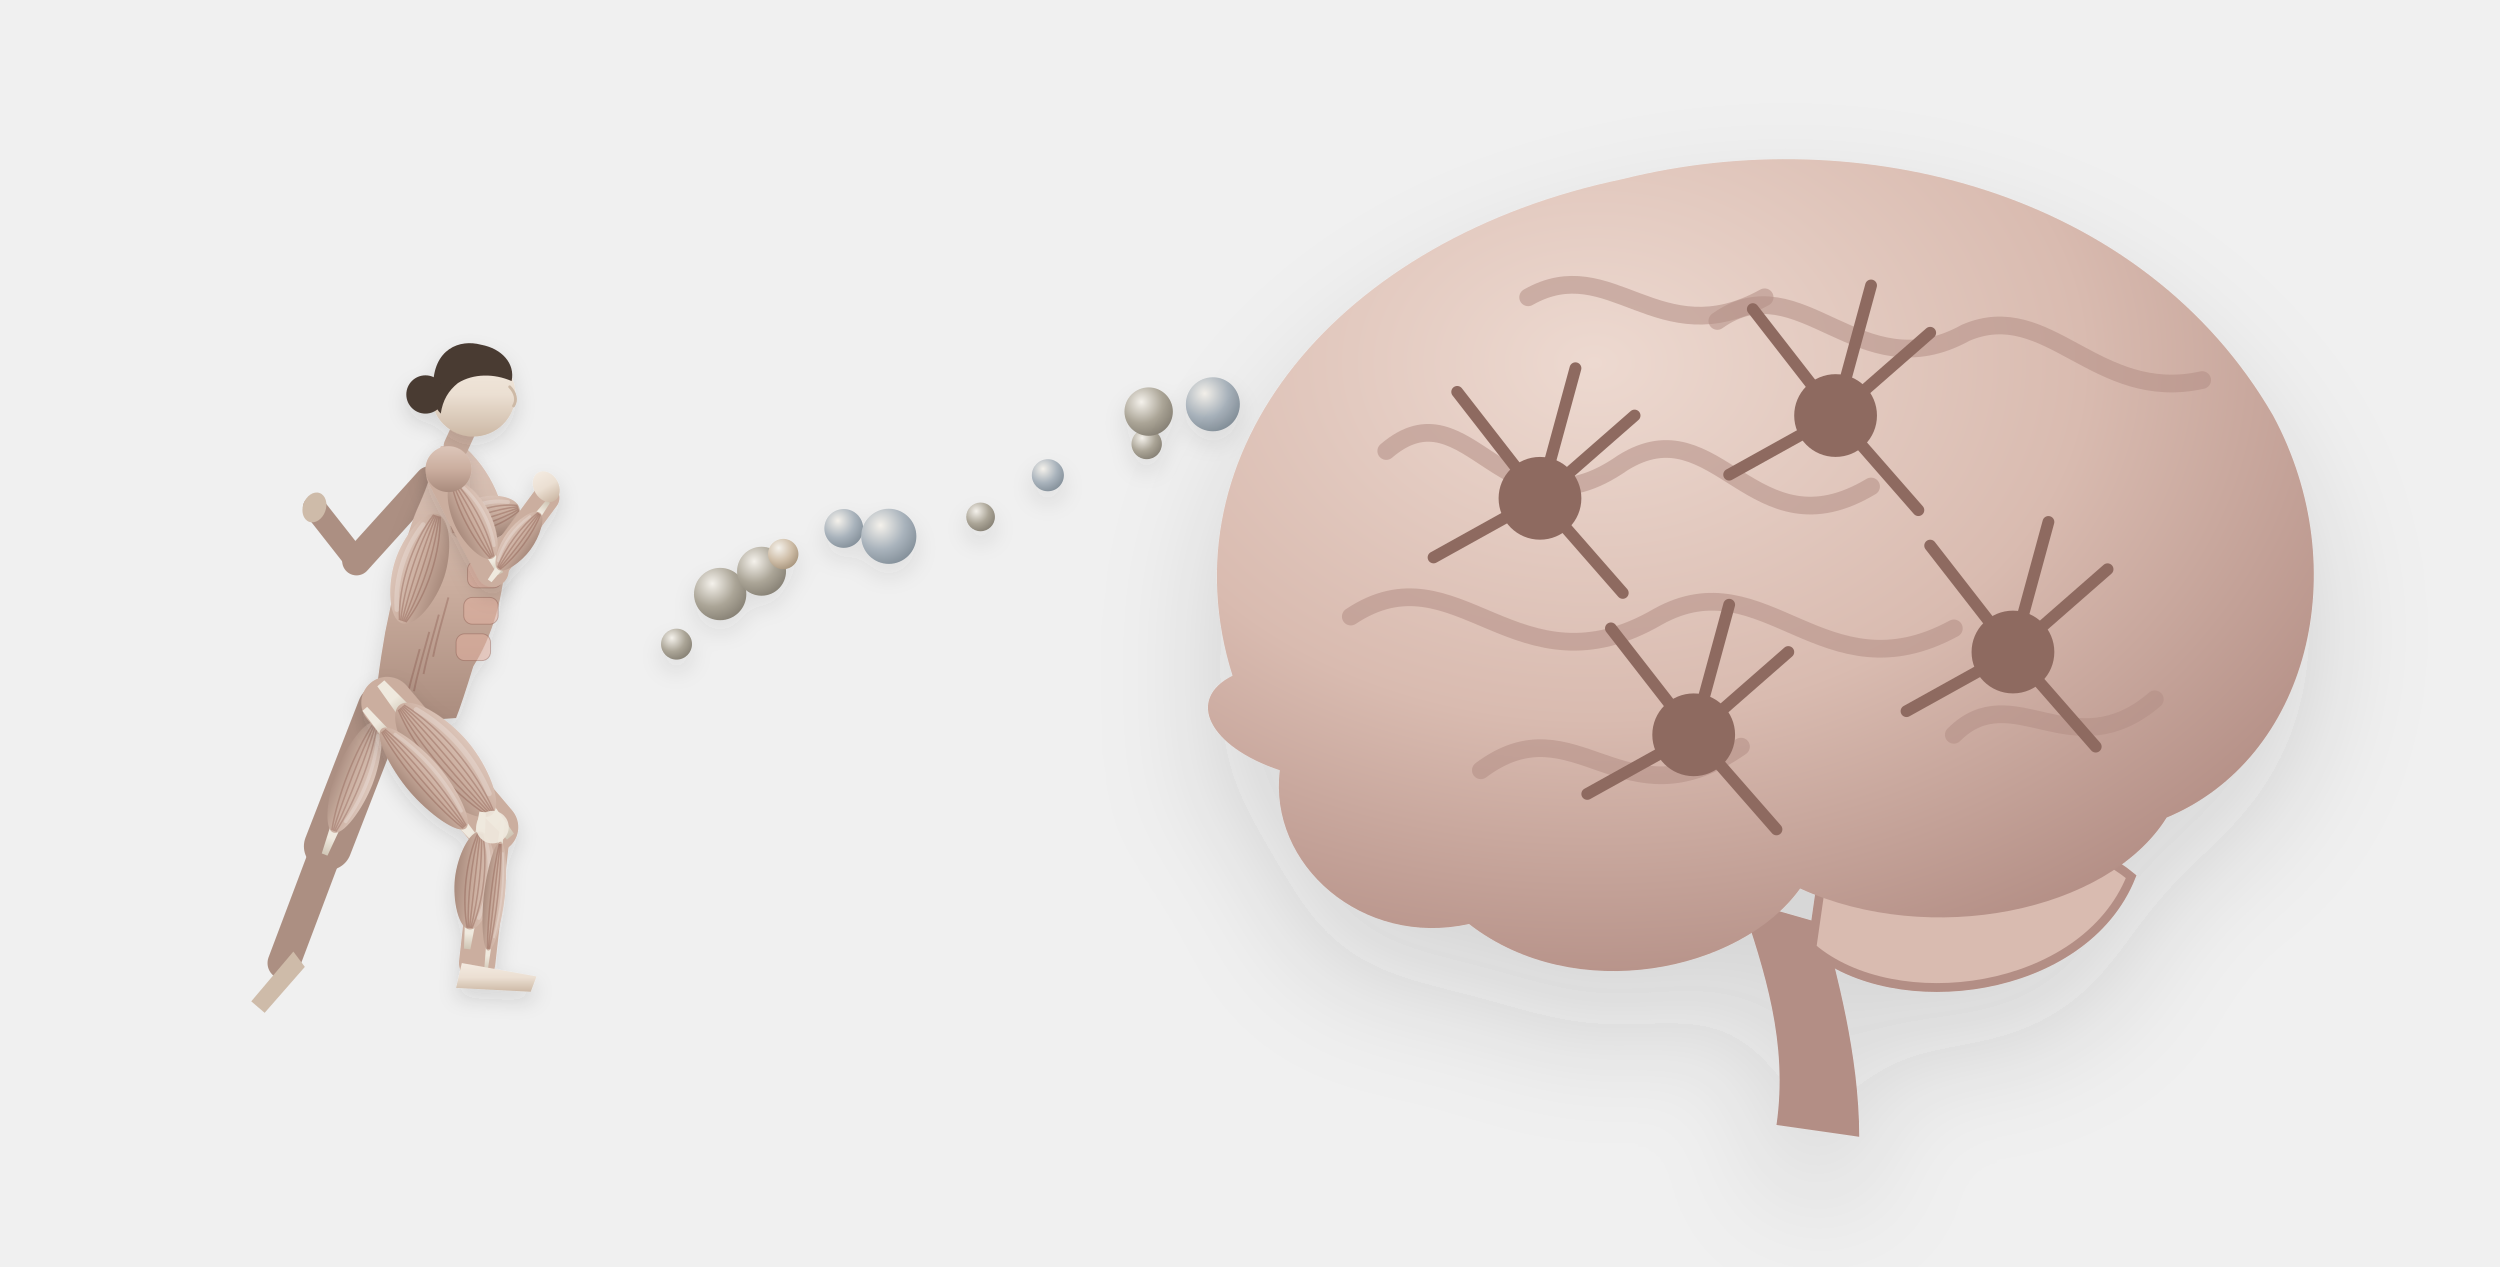
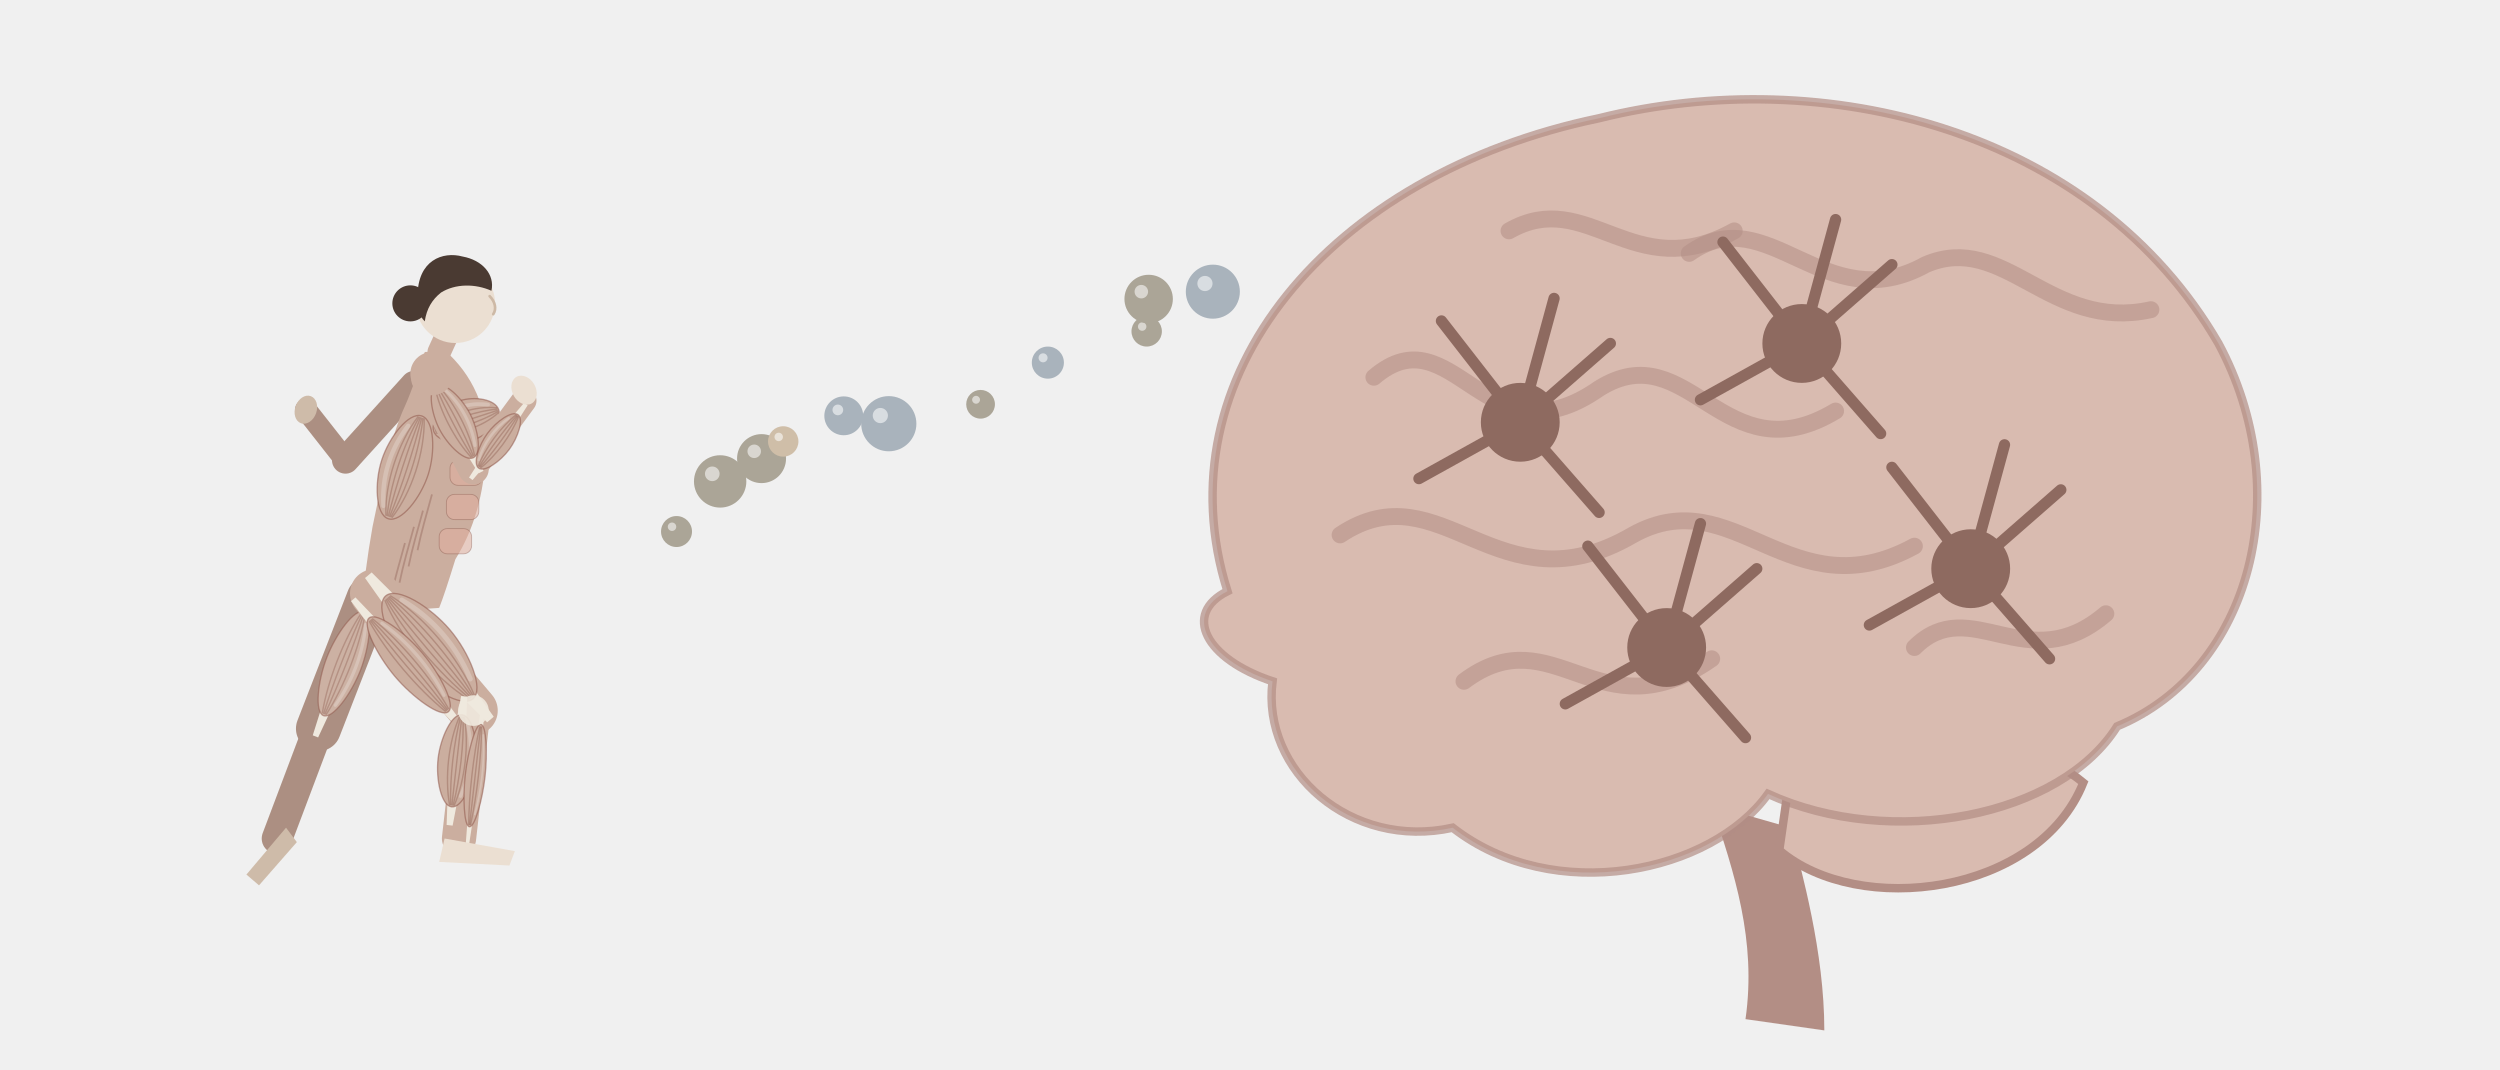
- <svg xmlns="http://www.w3.org/2000/svg" viewBox="0 0 888 450" width="888" height="450">
+ <svg xmlns="http://www.w3.org/2000/svg" viewBox="0 0 888 380" width="888" height="380">
  <defs>
    <linearGradient id="gMuscle" x1="0" y1="0" x2="0" y2="1">
      <stop offset="0" stop-color="#E0AE9F" />
      <stop offset="0.5" stop-color="#B9776A" />
      <stop offset="1" stop-color="#8A4F43" />
    </linearGradient>
    <linearGradient id="gMuted" x1="0" y1="0" x2="0" y2="1">
      <stop offset="0" stop-color="#DCC5B9" />
      <stop offset="0.5" stop-color="#CBAE9F" />
      <stop offset="1" stop-color="#A98B7D" />
    </linearGradient>
    <linearGradient id="gTendon" x1="0" y1="0" x2="1" y2="0">
      <stop offset="0" stop-color="#EFE9DE" />
      <stop offset="0.5" stop-color="#EFE9DE" />
      <stop offset="1" stop-color="#CFC5B4" />
    </linearGradient>
    <linearGradient id="gVessel" x1="0" y1="0" x2="0" y2="1">
      <stop offset="0" stop-color="#DEA69E" />
      <stop offset="0.5" stop-color="#C4807A" />
      <stop offset="1" stop-color="#95574F" />
    </linearGradient>
    <linearGradient id="gSkin" x1="0" y1="0" x2="0" y2="1">
      <stop offset="0" stop-color="#F3EAE0" />
      <stop offset="0.5" stop-color="#EBDFD2" />
      <stop offset="1" stop-color="#CDB9A6" />
    </linearGradient>
    <radialGradient id="gFat" cx="0.35" cy="0.3" r="0.8">
      <stop offset="0" stop-color="#F7EEDA" />
      <stop offset="0.55" stop-color="#EBDCBB" />
      <stop offset="1" stop-color="#CDB48A" />
    </radialGradient>
    <radialGradient id="gLiver" cx="0.3" cy="0.25" r="0.8">
      <stop offset="0" stop-color="#BC8575" />
      <stop offset="0.55" stop-color="#9B6557" />
      <stop offset="1" stop-color="#6E4036" />
    </radialGradient>
    <radialGradient id="gBrain" cx="0.35" cy="0.25" r="0.8">
      <stop offset="0" stop-color="#EDD9D0" />
      <stop offset="0.55" stop-color="#D9BBB0" />
      <stop offset="1" stop-color="#B38E85" />
    </radialGradient>
    <radialGradient id="gLumen" cx="0.5" cy="0.5" r="0.8">
      <stop offset="0" stop-color="#E9C8C0" />
      <stop offset="0.55" stop-color="#95574F" />
      <stop offset="1" stop-color="#95574F" />
    </radialGradient>
    <radialGradient id="gRbc" cx="0.4" cy="0.4" r="0.8">
      <stop offset="0" stop-color="#D27B72" />
      <stop offset="0.55" stop-color="#B2534B" />
      <stop offset="1" stop-color="#B2534B" />
    </radialGradient>
    <radialGradient id="gMito" cx="0.35" cy="0.3" r="0.8">
      <stop offset="0" stop-color="#E8CFBF" />
      <stop offset="0.55" stop-color="#CDA893" />
      <stop offset="1" stop-color="#8E5A4C" />
    </radialGradient>
    <radialGradient id="gMol1" cx="0.35" cy="0.3" r="0.8">
      <stop offset="0" stop-color="#F4F1EB" />
      <stop offset="0.55" stop-color="#A9B3BC" />
      <stop offset="1" stop-color="#7F8B95" />
    </radialGradient>
    <radialGradient id="gMol2" cx="0.35" cy="0.3" r="0.8">
      <stop offset="0" stop-color="#F4F1EB" />
      <stop offset="0.55" stop-color="#ABA597" />
      <stop offset="1" stop-color="#827C70" />
    </radialGradient>
    <radialGradient id="gMol3" cx="0.35" cy="0.3" r="0.8">
      <stop offset="0" stop-color="#F4F1EB" />
      <stop offset="0.55" stop-color="#CFBEA8" />
      <stop offset="1" stop-color="#A28F77" />
    </radialGradient>
    <radialGradient id="gSat" cx="0.35" cy="0.3" r="0.8">
      <stop offset="0" stop-color="#D8CFE0" />
      <stop offset="0.55" stop-color="#9C8FA8" />
      <stop offset="1" stop-color="#6F6380" />
    </radialGradient>
    <filter id="shadow" x="-20%" y="-20%" width="140%" height="160%">
      <feDropShadow dx="0" dy="10" stdDeviation="10" flood-color="#362D28" flood-opacity="0.14" />
    </filter>
    <filter id="soft" x="-20%" y="-20%" width="140%" height="160%">
      <feDropShadow dx="0" dy="4" stdDeviation="4" flood-color="#362D28" flood-opacity="0.10" />
    </filter>
  </defs>
-   <g filter="url(#soft)">
-     <circle cx="240.3" cy="228.8" r="5.5" fill="url(#gMol2)" />
-     <circle cx="255.8" cy="211.0" r="9.3" fill="url(#gMol2)" />
-     <circle cx="270.5" cy="202.9" r="8.7" fill="url(#gMol2)" />
-     <circle cx="278.2" cy="196.8" r="5.4" fill="url(#gMol3)" />
-     <circle cx="299.7" cy="187.7" r="6.9" fill="url(#gMol1)" />
-     <circle cx="315.7" cy="190.5" r="9.8" fill="url(#gMol1)" />
-     <circle cx="348.3" cy="183.6" r="5.1" fill="url(#gMol2)" />
-     <circle cx="372.2" cy="168.8" r="5.7" fill="url(#gMol1)" />
-     <circle cx="407.3" cy="157.7" r="5.4" fill="url(#gMol2)" />
-     <circle cx="408.0" cy="146.2" r="8.6" fill="url(#gMol2)" />
-     <circle cx="430.8" cy="143.6" r="9.6" fill="url(#gMol1)" />
-     <circle cx="470.7" cy="157.6" r="5.4" fill="url(#gMol2)" />
+   <g>
+     <circle cx="240.3" cy="188.8" r="5.5" fill="#ABA597" />
+     <circle cx="238.7" cy="187.1" r="1.5" fill="#fff" opacity="0.55" />
+     <circle cx="255.8" cy="171.0" r="9.3" fill="#ABA597" />
+     <circle cx="253.0" cy="168.3" r="2.6" fill="#fff" opacity="0.55" />
+     <circle cx="270.5" cy="162.9" r="8.7" fill="#ABA597" />
+     <circle cx="267.9" cy="160.3" r="2.4" fill="#fff" opacity="0.55" />
+     <circle cx="278.2" cy="156.8" r="5.4" fill="#CFBEA8" />
+     <circle cx="276.6" cy="155.2" r="1.5" fill="#fff" opacity="0.55" />
+     <circle cx="299.7" cy="147.7" r="6.9" fill="#A9B3BC" />
+     <circle cx="297.6" cy="145.6" r="1.9" fill="#fff" opacity="0.55" />
+     <circle cx="315.7" cy="150.5" r="9.8" fill="#A9B3BC" />
+     <circle cx="312.7" cy="147.6" r="2.7" fill="#fff" opacity="0.55" />
+     <circle cx="348.3" cy="143.6" r="5.1" fill="#ABA597" />
+     <circle cx="346.7" cy="142.0" r="1.4" fill="#fff" opacity="0.55" />
+     <circle cx="372.2" cy="128.8" r="5.7" fill="#A9B3BC" />
+     <circle cx="370.5" cy="127.1" r="1.6" fill="#fff" opacity="0.55" />
+     <circle cx="407.3" cy="117.7" r="5.4" fill="#ABA597" />
+     <circle cx="405.7" cy="116.0" r="1.5" fill="#fff" opacity="0.55" />
+     <circle cx="408.0" cy="106.2" r="8.6" fill="#ABA597" />
+     <circle cx="405.4" cy="103.6" r="2.4" fill="#fff" opacity="0.55" />
+     <circle cx="430.8" cy="103.6" r="9.6" fill="#A9B3BC" />
+     <circle cx="428.0" cy="100.7" r="2.7" fill="#fff" opacity="0.55" />
+     <circle cx="470.7" cy="117.6" r="5.4" fill="#ABA597" />
+     <circle cx="469.1" cy="116.0" r="1.5" fill="#fff" opacity="0.55" />
  </g>
-   <g transform="translate(60 100) rotate(0) scale(0.34)">
+   <g transform="translate(60 70) rotate(0) scale(0.32)">
    <g>
      <g opacity="0.95">
        <line x1="272" y1="208" x2="196" y2="292" stroke="#A98B7D" stroke-width="30" stroke-linecap="round" />
        <line x1="196" y1="292" x2="152" y2="236" stroke="#A98B7D" stroke-width="24" stroke-linecap="round" />
        <line x1="222" y1="446" x2="166" y2="590" stroke="#A98B7D" stroke-width="50" stroke-linecap="round" />
        <line x1="166" y1="590" x2="120" y2="712" stroke="#A98B7D" stroke-width="34" stroke-linecap="round" />
        <path d="M130,700 L86,752 L100,764 L142,716 Z" fill="#CDB9A6" />
        <ellipse cx="152" cy="236" rx="12" ry="16" fill="#CDB9A6" transform="rotate(20 152 236)" />
        <g transform="translate(0 0) rotate(0) scale(1)">
          <g transform="translate(194 518) rotate(111.2505) scale(1)">
            <g>
-               <path d="M-49.802,-5.6 L-86.523,-3.2 L-86.523,3.2 L-49.802,5.6 Z" fill="url(#gTendon)" />
-               <path d="M49.802,-5.6 L86.523,-3.2 L86.523,3.2 L49.802,5.6 Z" fill="url(#gTendon)" />
-               <path d="M-61.802,0 C-61.802,-11 -27.811,-20 0,-20 C27.811,-20 61.802,-11 61.802,0 C61.802,11 27.811,20 0,20 C-27.811,20 -61.802,11 -61.802,0 Z" fill="url(#gMuted)" />
+               <path d="M-49.802,-5.6 L-86.523,-3.2 L-86.523,3.2 L-49.802,5.6 Z" fill="#EFE9DE" />
+               <path d="M49.802,-5.6 L86.523,-3.2 L86.523,3.2 L49.802,5.6 Z" fill="#EFE9DE" />
+               <path d="M-61.802,0 C-61.802,-11 -27.811,-20 0,-20 C27.811,-20 61.802,-11 61.802,0 C61.802,11 27.811,20 0,20 C-27.811,20 -61.802,11 -61.802,0 Z" fill="#CBAE9F" stroke="#8A4F43" stroke-opacity="0.5" stroke-width="1.5" />
              <path d="M-49.442,-7 C-18.541,-16 15.451,-16 46.352,-8" fill="none" stroke="#fff" stroke-opacity="0.22" stroke-width="3.6" stroke-linecap="round" />
              <path d="M-59.33,-2.2 C-24.721,-9.8 23.979,-9.8 59.948,-2.2" fill="none" stroke="#7A4539" stroke-opacity="0.32" stroke-width="1.6" />
              <path d="M-59.33,-0.7 C-24.721,-3.3 23.979,-3.3 59.948,-0.7" fill="none" stroke="#7A4539" stroke-opacity="0.32" stroke-width="1.6" />
              <path d="M-59.33,0.7 C-24.721,3.3 23.979,3.3 59.948,0.7" fill="none" stroke="#7A4539" stroke-opacity="0.32" stroke-width="1.6" />
              <path d="M-59.33,2.2 C-24.721,9.8 23.979,9.8 59.948,2.2" fill="none" stroke="#7A4539" stroke-opacity="0.32" stroke-width="1.6" />
            </g>
          </g>
        </g>
      </g>
-       <g filter="url(#shadow)">
-         <path d="M306,170 C336,196 356,236 352,282 C350,330 338,370 318,402 C310,428 304,446 300,456 L214,462 C216,430 220,400 226,366 C236,318 246,266 262,232 C270,214 278,190 284,172 Z" fill="url(#gMuted)" />
+       <g>
+         <path d="M306,170 C336,196 356,236 352,282 C350,330 338,370 318,402 C310,428 304,446 300,456 L214,462 C216,430 220,400 226,366 C236,318 246,266 262,232 C270,214 278,190 284,172 Z" fill="#CBAE9F" />
        <g transform="translate(330 248) rotate(-18) scale(1)">
          <g>
-             <path d="M-38,0 C-38,-12.65 -17.1,-23 0,-23 C17.1,-23 38,-12.65 38,0 C38,12.65 17.1,23 0,23 C-17.1,23 -38,12.65 -38,0 Z" fill="url(#gMuted)" />
+             <path d="M-38,0 C-38,-12.65 -17.1,-23 0,-23 C17.1,-23 38,-12.65 38,0 C38,12.65 17.1,23 0,23 C-17.1,23 -38,12.65 -38,0 Z" fill="#CBAE9F" stroke="#8A4F43" stroke-opacity="0.5" stroke-width="1.5" />
            <path d="M-30.4,-8.05 C-11.4,-18.4 9.5,-18.4 28.5,-9.2" fill="none" stroke="#fff" stroke-opacity="0.22" stroke-width="4.14" stroke-linecap="round" />
            <path d="M-36.48,-2.8 C-15.2,-12.6 14.744,-12.6 36.86,-2.8" fill="none" stroke="#7A4539" stroke-opacity="0.32" stroke-width="1.6" />
            <path d="M-36.48,-1.4 C-15.2,-6.3 14.744,-6.3 36.86,-1.4" fill="none" stroke="#7A4539" stroke-opacity="0.32" stroke-width="1.6" />
            <path d="M-36.48,0.0 C-15.2,0.0 14.744,0.0 36.86,0.0" fill="none" stroke="#7A4539" stroke-opacity="0.32" stroke-width="1.6" />
            <path d="M-36.48,1.4 C-15.2,6.3 14.744,6.3 36.86,1.4" fill="none" stroke="#7A4539" stroke-opacity="0.32" stroke-width="1.6" />
            <path d="M-36.48,2.8 C-15.2,12.6 14.744,12.6 36.86,2.8" fill="none" stroke="#7A4539" stroke-opacity="0.32" stroke-width="1.6" />
          </g>
        </g>
        <g transform="translate(262 300) rotate(-72) scale(1)">
          <g>
-             <path d="M-60,0 C-60,-14.85 -27,-27 0,-27 C27,-27 60,-14.85 60,0 C60,14.85 27,27 0,27 C-27,27 -60,14.85 -60,0 Z" fill="url(#gMuted)" />
+             <path d="M-60,0 C-60,-14.85 -27,-27 0,-27 C27,-27 60,-14.85 60,0 C60,14.85 27,27 0,27 C-27,27 -60,14.85 -60,0 Z" fill="#CBAE9F" stroke="#8A4F43" stroke-opacity="0.5" stroke-width="1.5" />
            <path d="M-48,-9.45 C-18,-21.6 15,-21.6 45,-10.8" fill="none" stroke="#fff" stroke-opacity="0.22" stroke-width="4.86" stroke-linecap="round" />
            <path d="M-57.6,-3.5 C-24,-15.8 23.28,-15.8 58.2,-3.5" fill="none" stroke="#7A4539" stroke-opacity="0.32" stroke-width="1.6" />
            <path d="M-57.6,-2.1 C-24,-9.5 23.28,-9.5 58.2,-2.1" fill="none" stroke="#7A4539" stroke-opacity="0.32" stroke-width="1.6" />
            <path d="M-57.6,-0.7 C-24,-3.2 23.28,-3.2 58.2,-0.7" fill="none" stroke="#7A4539" stroke-opacity="0.32" stroke-width="1.6" />
            <path d="M-57.6,0.7 C-24,3.2 23.28,3.2 58.2,0.7" fill="none" stroke="#7A4539" stroke-opacity="0.32" stroke-width="1.6" />
            <path d="M-57.6,2.1 C-24,9.5 23.28,9.5 58.2,2.1" fill="none" stroke="#7A4539" stroke-opacity="0.32" stroke-width="1.6" />
            <path d="M-57.6,3.5 C-24,15.8 23.28,15.8 58.2,3.5" fill="none" stroke="#7A4539" stroke-opacity="0.32" stroke-width="1.6" />
          </g>
        </g>
        <rect x="312" y="292" width="36" height="28" rx="9" fill="#E0AE9F" opacity="0.55" />
        <rect x="312" y="292" width="36" height="28" rx="9" fill="none" stroke="#7A4539" stroke-opacity="0.35" />
        <rect x="308" y="330" width="36" height="28" rx="9" fill="#E0AE9F" opacity="0.55" />
        <rect x="308" y="330" width="36" height="28" rx="9" fill="none" stroke="#7A4539" stroke-opacity="0.35" />
        <rect x="300" y="368" width="36" height="28" rx="9" fill="#E0AE9F" opacity="0.55" />
        <rect x="300" y="368" width="36" height="28" rx="9" fill="none" stroke="#7A4539" stroke-opacity="0.35" />
        <path d="M292,330 C286,352 280,372 276,392" fill="none" stroke="#7A4539" stroke-opacity="0.3" stroke-width="2" />
        <path d="M282,348 C276,370 270,390 266,410" fill="none" stroke="#7A4539" stroke-opacity="0.3" stroke-width="2" />
        <path d="M272,366 C266,388 260,408 256,428" fill="none" stroke="#7A4539" stroke-opacity="0.3" stroke-width="2" />
        <path d="M262,384 C256,406 250,426 246,446" fill="none" stroke="#7A4539" stroke-opacity="0.3" stroke-width="2" />
      </g>
      <line x1="300" y1="172" x2="310" y2="150" stroke="#CBAE9F" stroke-width="26" stroke-linecap="round" />
-       <g filter="url(#shadow)">
-         <circle cx="318" cy="118" r="44" fill="url(#gSkin)" />
+       <g>
+         <circle cx="318" cy="118" r="44" fill="#EBDFD2" />
        <path d="M276,110 C276,70 304,60 326,66 C348,70 362,86 358,104 C340,96 318,96 302,106 C292,114 286,124 284,138 C278,132 274,122 276,110 Z" fill="#4A3A32" />
        <circle cx="268" cy="118" r="20" fill="#4A3A32" />
        <path d="M356,110 C362,116 364,124 360,130" fill="none" stroke="#CDB9A6" stroke-width="3" stroke-linecap="round" />
      </g>
-       <g filter="url(#shadow)">
+       <g>
        <line x1="228" y1="440" x2="338" y2="570" stroke="#CBAE9F" stroke-width="54" stroke-linecap="round" />
        <line x1="338" y1="570" x2="322" y2="712" stroke="#CBAE9F" stroke-width="38" stroke-linecap="round" />
        <g transform="translate(289.1071 499.8325) rotate(49.76364) scale(1)">
          <g>
-             <path d="M-62.929,-8.4 L-104.901,-4.8 L-104.901,4.8 L-62.929,8.4 Z" fill="url(#gTendon)" />
-             <path d="M62.929,-8.4 L104.901,-4.8 L104.901,4.8 L62.929,8.4 Z" fill="url(#gTendon)" />
-             <path d="M-74.929,0 C-74.929,-16.5 -33.718,-30 0,-30 C33.718,-30 74.929,-16.5 74.929,0 C74.929,16.5 33.718,30 0,30 C-33.718,30 -74.929,16.5 -74.929,0 Z" fill="url(#gMuted)" />
+             <path d="M-62.929,-8.4 L-104.901,-4.8 L-104.901,4.8 L-62.929,8.4 Z" fill="#EFE9DE" />
+             <path d="M62.929,-8.4 L104.901,-4.8 L104.901,4.8 L62.929,8.4 Z" fill="#EFE9DE" />
+             <path d="M-74.929,0 C-74.929,-16.5 -33.718,-30 0,-30 C33.718,-30 74.929,-16.5 74.929,0 C74.929,16.5 33.718,30 0,30 C-33.718,30 -74.929,16.5 -74.929,0 Z" fill="#CBAE9F" stroke="#8A4F43" stroke-opacity="0.5" stroke-width="1.5" />
            <path d="M-59.943,-10.5 C-22.479,-24 18.732,-24 56.197,-12" fill="none" stroke="#fff" stroke-opacity="0.22" stroke-width="5.4" stroke-linecap="round" />
            <path d="M-71.932,-3.9 C-29.972,-17.6 29.073,-17.6 72.681,-3.9" fill="none" stroke="#7A4539" stroke-opacity="0.32" stroke-width="1.6" />
            <path d="M-71.932,-2.3 C-29.972,-10.5 29.073,-10.5 72.681,-2.3" fill="none" stroke="#7A4539" stroke-opacity="0.32" stroke-width="1.6" />
            <path d="M-71.932,-0.8 C-29.972,-3.5 29.073,-3.5 72.681,-0.8" fill="none" stroke="#7A4539" stroke-opacity="0.32" stroke-width="1.6" />
            <path d="M-71.932,0.8 C-29.972,3.5 29.073,3.5 72.681,0.8" fill="none" stroke="#7A4539" stroke-opacity="0.32" stroke-width="1.6" />
            <path d="M-71.932,2.3 C-29.972,10.5 29.073,10.5 72.681,2.3" fill="none" stroke="#7A4539" stroke-opacity="0.32" stroke-width="1.6" />
            <path d="M-71.932,3.9 C-29.972,17.6 29.073,17.6 72.681,3.9" fill="none" stroke="#7A4539" stroke-opacity="0.32" stroke-width="1.6" />
          </g>
        </g>
        <g transform="translate(266.2055 519.2107) rotate(49.76364) scale(1)">
          <g>
-             <path d="M-56.118,-5.6 L-95.365,-3.2 L-95.365,3.2 L-56.118,5.6 Z" fill="url(#gTendon)" />
-             <path d="M56.118,-5.6 L95.365,-3.2 L95.365,3.2 L56.118,5.6 Z" fill="url(#gTendon)" />
-             <path d="M-68.118,0 C-68.118,-11 -30.653,-20 0,-20 C30.653,-20 68.118,-11 68.118,0 C68.118,11 30.653,20 0,20 C-30.653,20 -68.118,11 -68.118,0 Z" fill="url(#gMuted)" />
+             <path d="M-56.118,-5.6 L-95.365,-3.2 L-95.365,3.2 L-56.118,5.6 Z" fill="#EFE9DE" />
+             <path d="M56.118,-5.6 L95.365,-3.2 L95.365,3.2 L56.118,5.6 Z" fill="#EFE9DE" />
+             <path d="M-68.118,0 C-68.118,-11 -30.653,-20 0,-20 C30.653,-20 68.118,-11 68.118,0 C68.118,11 30.653,20 0,20 C-30.653,20 -68.118,11 -68.118,0 Z" fill="#CBAE9F" stroke="#8A4F43" stroke-opacity="0.5" stroke-width="1.5" />
            <path d="M-54.494,-7 C-20.435,-16 17.029,-16 51.088,-8" fill="none" stroke="#fff" stroke-opacity="0.22" stroke-width="3.6" stroke-linecap="round" />
            <path d="M-65.393,-2.2 C-27.247,-9.8 26.43,-9.8 66.074,-2.2" fill="none" stroke="#7A4539" stroke-opacity="0.32" stroke-width="1.6" />
            <path d="M-65.393,-0.7 C-27.247,-3.3 26.43,-3.3 66.074,-0.7" fill="none" stroke="#7A4539" stroke-opacity="0.32" stroke-width="1.6" />
            <path d="M-65.393,0.7 C-27.247,3.3 26.43,3.3 66.074,0.7" fill="none" stroke="#7A4539" stroke-opacity="0.32" stroke-width="1.6" />
            <path d="M-65.393,2.2 C-27.247,9.8 26.43,9.8 66.074,2.2" fill="none" stroke="#7A4539" stroke-opacity="0.32" stroke-width="1.6" />
          </g>
        </g>
        <g transform="translate(319.643 625.7444) rotate(96.42875) scale(1)">
          <g>
-             <path d="M-39.443,-5.88 L-72.021,-3.36 L-72.021,3.36 L-39.443,5.88 Z" fill="url(#gTendon)" />
-             <path d="M39.443,-5.88 L72.021,-3.36 L72.021,3.36 L39.443,5.88 Z" fill="url(#gTendon)" />
-             <path d="M-51.443,0 C-51.443,-11.55 -23.15,-21 0,-21 C23.15,-21 51.443,-11.55 51.443,0 C51.443,11.55 23.15,21 0,21 C-23.15,21 -51.443,11.55 -51.443,0 Z" fill="url(#gMuted)" />
+             <path d="M-39.443,-5.88 L-72.021,-3.36 L-72.021,3.36 L-39.443,5.88 Z" fill="#EFE9DE" />
+             <path d="M39.443,-5.88 L72.021,-3.36 L72.021,3.36 L39.443,5.88 Z" fill="#EFE9DE" />
+             <path d="M-51.443,0 C-51.443,-11.55 -23.15,-21 0,-21 C23.15,-21 51.443,-11.55 51.443,0 C51.443,11.55 23.15,21 0,21 C-23.15,21 -51.443,11.55 -51.443,0 Z" fill="#CBAE9F" stroke="#8A4F43" stroke-opacity="0.5" stroke-width="1.5" />
            <path d="M-41.155,-7.35 C-15.433,-16.8 12.861,-16.8 38.583,-8.4" fill="none" stroke="#fff" stroke-opacity="0.22" stroke-width="3.78" stroke-linecap="round" />
            <path d="M-49.386,-2.5 C-20.577,-11.5 19.96,-11.5 49.9,-2.5" fill="none" stroke="#7A4539" stroke-opacity="0.32" stroke-width="1.6" />
            <path d="M-49.386,-1.3 C-20.577,-5.7 19.96,-5.7 49.9,-1.3" fill="none" stroke="#7A4539" stroke-opacity="0.32" stroke-width="1.6" />
            <path d="M-49.386,0.0 C-20.577,0.0 19.96,0.0 49.9,0.0" fill="none" stroke="#7A4539" stroke-opacity="0.32" stroke-width="1.6" />
            <path d="M-49.386,1.3 C-20.577,5.7 19.96,5.7 49.9,1.3" fill="none" stroke="#7A4539" stroke-opacity="0.32" stroke-width="1.6" />
            <path d="M-49.386,2.5 C-20.577,11.5 19.96,11.5 49.9,2.5" fill="none" stroke="#7A4539" stroke-opacity="0.32" stroke-width="1.6" />
          </g>
        </g>
        <g transform="translate(339.9371 642.1197) rotate(96.42875) scale(1)">
          <g>
-             <path d="M-45.159,-3.08 L-80.023,-1.76 L-80.023,1.76 L-45.159,3.08 Z" fill="url(#gTendon)" />
-             <path d="M45.159,-3.08 L80.023,-1.76 L80.023,1.76 L45.159,3.08 Z" fill="url(#gTendon)" />
-             <path d="M-57.159,0 C-57.159,-6.05 -25.722,-11 0,-11 C25.722,-11 57.159,-6.05 57.159,0 C57.159,6.05 25.722,11 0,11 C-25.722,11 -57.159,6.05 -57.159,0 Z" fill="url(#gMuted)" />
+             <path d="M-45.159,-3.08 L-80.023,-1.76 L-80.023,1.76 L-45.159,3.08 Z" fill="#EFE9DE" />
+             <path d="M45.159,-3.08 L80.023,-1.76 L80.023,1.76 L45.159,3.08 Z" fill="#EFE9DE" />
+             <path d="M-57.159,0 C-57.159,-6.05 -25.722,-11 0,-11 C25.722,-11 57.159,-6.05 57.159,0 C57.159,6.05 25.722,11 0,11 C-25.722,11 -57.159,6.05 -57.159,0 Z" fill="#CBAE9F" stroke="#8A4F43" stroke-opacity="0.5" stroke-width="1.5" />
            <path d="M-45.728,-3.85 C-17.148,-8.8 14.29,-8.8 42.87,-4.4" fill="none" stroke="#fff" stroke-opacity="0.22" stroke-width="1.98" stroke-linecap="round" />
            <path d="M-54.873,-1.0 C-22.864,-4.5 22.178,-4.5 55.445,-1.0" fill="none" stroke="#7A4539" stroke-opacity="0.32" stroke-width="1.6" />
            <path d="M-54.873,0.0 C-22.864,0.0 22.178,0.0 55.445,0.0" fill="none" stroke="#7A4539" stroke-opacity="0.32" stroke-width="1.6" />
            <path d="M-54.873,1.0 C-22.864,4.5 22.178,4.5 55.445,1.0" fill="none" stroke="#7A4539" stroke-opacity="0.32" stroke-width="1.6" />
          </g>
        </g>
        <circle cx="338" cy="570" r="17" fill="#EFE9DE" opacity="0.9" />
-         <path d="M306,712 L384,726 L378,742 L300,738 Z" fill="url(#gSkin)" />
-       </g>
-       <g filter="url(#shadow)">
+         <path d="M306,712 L384,726 L378,742 L300,738 Z" fill="#EBDFD2" />
+       </g>
+       <g>
        <line x1="286" y1="202" x2="338" y2="302" stroke="#CBAE9F" stroke-width="34" stroke-linecap="round" />
        <line x1="338" y1="302" x2="394" y2="226" stroke="#CBAE9F" stroke-width="28" stroke-linecap="round" />
        <g transform="translate(317.3233 249.2319) rotate(62.52557) scale(1)">
          <g>
-             <path d="M-33.085,-5.32 L-63.119,-3.04 L-63.119,3.04 L-33.085,5.32 Z" fill="url(#gTendon)" />
-             <path d="M33.085,-5.32 L63.119,-3.04 L63.119,3.04 L33.085,5.32 Z" fill="url(#gTendon)" />
-             <path d="M-45.085,0 C-45.085,-10.45 -20.288,-19 0,-19 C20.288,-19 45.085,-10.45 45.085,0 C45.085,10.45 20.288,19 0,19 C-20.288,19 -45.085,10.45 -45.085,0 Z" fill="url(#gMuted)" />
+             <path d="M-33.085,-5.32 L-63.119,-3.04 L-63.119,3.04 L-33.085,5.32 Z" fill="#EFE9DE" />
+             <path d="M33.085,-5.32 L63.119,-3.04 L63.119,3.04 L33.085,5.32 Z" fill="#EFE9DE" />
+             <path d="M-45.085,0 C-45.085,-10.45 -20.288,-19 0,-19 C20.288,-19 45.085,-10.45 45.085,0 C45.085,10.45 20.288,19 0,19 C-20.288,19 -45.085,10.45 -45.085,0 Z" fill="#CBAE9F" stroke="#8A4F43" stroke-opacity="0.5" stroke-width="1.5" />
            <path d="M-36.068,-6.65 C-13.525,-15.2 11.271,-15.2 33.814,-7.6" fill="none" stroke="#fff" stroke-opacity="0.22" stroke-width="3.42" stroke-linecap="round" />
            <path d="M-43.281,-2.1 C-18.034,-9.3 17.493,-9.3 43.732,-2.1" fill="none" stroke="#7A4539" stroke-opacity="0.32" stroke-width="1.6" />
            <path d="M-43.281,-0.7 C-18.034,-3.1 17.493,-3.1 43.732,-0.7" fill="none" stroke="#7A4539" stroke-opacity="0.32" stroke-width="1.6" />
            <path d="M-43.281,0.7 C-18.034,3.1 17.493,3.1 43.732,0.7" fill="none" stroke="#7A4539" stroke-opacity="0.32" stroke-width="1.6" />
            <path d="M-43.281,2.1 C-18.034,9.3 17.493,9.3 43.732,2.1" fill="none" stroke="#7A4539" stroke-opacity="0.32" stroke-width="1.6" />
          </g>
        </g>
        <g transform="translate(365.661 271.2031) rotate(-53.61565) scale(1)">
          <g>
-             <path d="M-24.817,-4.2 L-51.544,-2.4 L-51.544,2.4 L-24.817,4.2 Z" fill="url(#gTendon)" />
-             <path d="M24.817,-4.2 L51.544,-2.4 L51.544,2.4 L24.817,4.2 Z" fill="url(#gTendon)" />
-             <path d="M-36.817,0 C-36.817,-8.25 -16.568,-15 0,-15 C16.568,-15 36.817,-8.25 36.817,0 C36.817,8.25 16.568,15 0,15 C-16.568,15 -36.817,8.25 -36.817,0 Z" fill="url(#gMuted)" />
+             <path d="M-24.817,-4.2 L-51.544,-2.4 L-51.544,2.4 L-24.817,4.2 Z" fill="#EFE9DE" />
+             <path d="M24.817,-4.2 L51.544,-2.4 L51.544,2.4 L24.817,4.2 Z" fill="#EFE9DE" />
+             <path d="M-36.817,0 C-36.817,-8.25 -16.568,-15 0,-15 C16.568,-15 36.817,-8.25 36.817,0 C36.817,8.25 16.568,15 0,15 C-16.568,15 -36.817,8.25 -36.817,0 Z" fill="#CBAE9F" stroke="#8A4F43" stroke-opacity="0.5" stroke-width="1.5" />
            <path d="M-29.454,-5.25 C-11.045,-12 9.204,-12 27.613,-6" fill="none" stroke="#fff" stroke-opacity="0.22" stroke-width="2.7" stroke-linecap="round" />
            <path d="M-35.345,-1.6 C-14.727,-7.4 14.285,-7.4 35.713,-1.6" fill="none" stroke="#7A4539" stroke-opacity="0.32" stroke-width="1.6" />
            <path d="M-35.345,-0.5 C-14.727,-2.5 14.285,-2.5 35.713,-0.5" fill="none" stroke="#7A4539" stroke-opacity="0.32" stroke-width="1.6" />
            <path d="M-35.345,0.5 C-14.727,2.5 14.285,2.5 35.713,0.5" fill="none" stroke="#7A4539" stroke-opacity="0.32" stroke-width="1.6" />
            <path d="M-35.345,1.6 C-14.727,7.4 14.285,7.4 35.713,1.6" fill="none" stroke="#7A4539" stroke-opacity="0.32" stroke-width="1.6" />
          </g>
        </g>
-         <circle cx="292" cy="196" r="24" fill="url(#gMuted)" />
-         <ellipse cx="400" cy="216" rx="13" ry="17" fill="url(#gSkin)" transform="rotate(-30 394 226)" />
+         <circle cx="292" cy="196" r="24" fill="#CBAE9F" />
+         <ellipse cx="400" cy="216" rx="13" ry="17" fill="#EBDFD2" transform="rotate(-30 394 226)" />
      </g>
    </g>
  </g>
-   <g transform="translate(400 30) rotate(0) scale(2.1)">
-     <g filter="url(#shadow)">
+   <g transform="translate(400 10) rotate(0) scale(2)">
+     <g>
      <path d="M104,138 C108,150 112,162 110,176 L124,178 C124,164 120,150 118,142 Z" fill="#B38E85" />
      <path d="M118,132 C132,124 158,124 170,134 C162,154 130,158 116,146 Z" fill="#D9BBB0" stroke="#B38E85" stroke-width="1.5" />
-       <path d="M18,100 C6,62 36,26 84,16 C124,6 172,18 194,56 C208,82 200,114 176,124 C166,140 136,146 114,136 C104,150 76,156 58,142 C40,146 24,132 26,116 C14,112 10,104 18,100 Z" fill="url(#gBrain)" />
+       <path d="M18,100 C6,62 36,26 84,16 C124,6 172,18 194,56 C208,82 200,114 176,124 C166,140 136,146 114,136 C104,150 76,156 58,142 C40,146 24,132 26,116 C14,112 10,104 18,100 Z" fill="#D9BBB0" stroke="#B38E85" stroke-opacity="0.7" stroke-width="1.5" />
      <path d="M44,62 C58,50 64,78 84,64 C100,54 106,80 126,68" fill="none" stroke="#B38E85" stroke-opacity="0.55" stroke-width="3" stroke-linecap="round" />
      <path d="M38,90 C56,78 66,104 90,90 C108,80 118,104 140,92" fill="none" stroke="#B38E85" stroke-opacity="0.55" stroke-width="3" stroke-linecap="round" />
      <path d="M60,116 C76,104 84,126 104,112" fill="none" stroke="#B38E85" stroke-opacity="0.55" stroke-width="3" stroke-linecap="round" />
      <path d="M100,40 C114,30 124,52 142,42 C156,36 164,54 182,50" fill="none" stroke="#B38E85" stroke-opacity="0.55" stroke-width="3" stroke-linecap="round" />
      <path d="M140,110 C150,100 160,116 174,104" fill="none" stroke="#B38E85" stroke-opacity="0.55" stroke-width="3" stroke-linecap="round" />
      <path d="M68,36 C82,28 90,46 108,36" fill="none" stroke="#B38E85" stroke-opacity="0.55" stroke-width="3" stroke-linecap="round" />
      <g stroke="#8E6A60" stroke-width="2" fill="none" stroke-linecap="round">
        <path d="M70,70 l-14,-18 m14,18 l16,-14 m-16,14 l-18,10 m18,-10 l14,16 m-14,-16 l6,-22" />
        <circle cx="70" cy="70" r="7" fill="#8E6A60" stroke="none" />
      </g>
      <g stroke="#8E6A60" stroke-width="2" fill="none" stroke-linecap="round">
        <path d="M120,56 l-14,-18 m14,18 l16,-14 m-16,14 l-18,10 m18,-10 l14,16 m-14,-16 l6,-22" />
        <circle cx="120" cy="56" r="7" fill="#8E6A60" stroke="none" />
      </g>
      <g stroke="#8E6A60" stroke-width="2" fill="none" stroke-linecap="round">
        <path d="M150,96 l-14,-18 m14,18 l16,-14 m-16,14 l-18,10 m18,-10 l14,16 m-14,-16 l6,-22" />
        <circle cx="150" cy="96" r="7" fill="#8E6A60" stroke="none" />
      </g>
      <g stroke="#8E6A60" stroke-width="2" fill="none" stroke-linecap="round">
        <path d="M96,110 l-14,-18 m14,18 l16,-14 m-16,14 l-18,10 m18,-10 l14,16 m-14,-16 l6,-22" />
        <circle cx="96" cy="110" r="7" fill="#8E6A60" stroke="none" />
      </g>
    </g>
  </g>
</svg>
